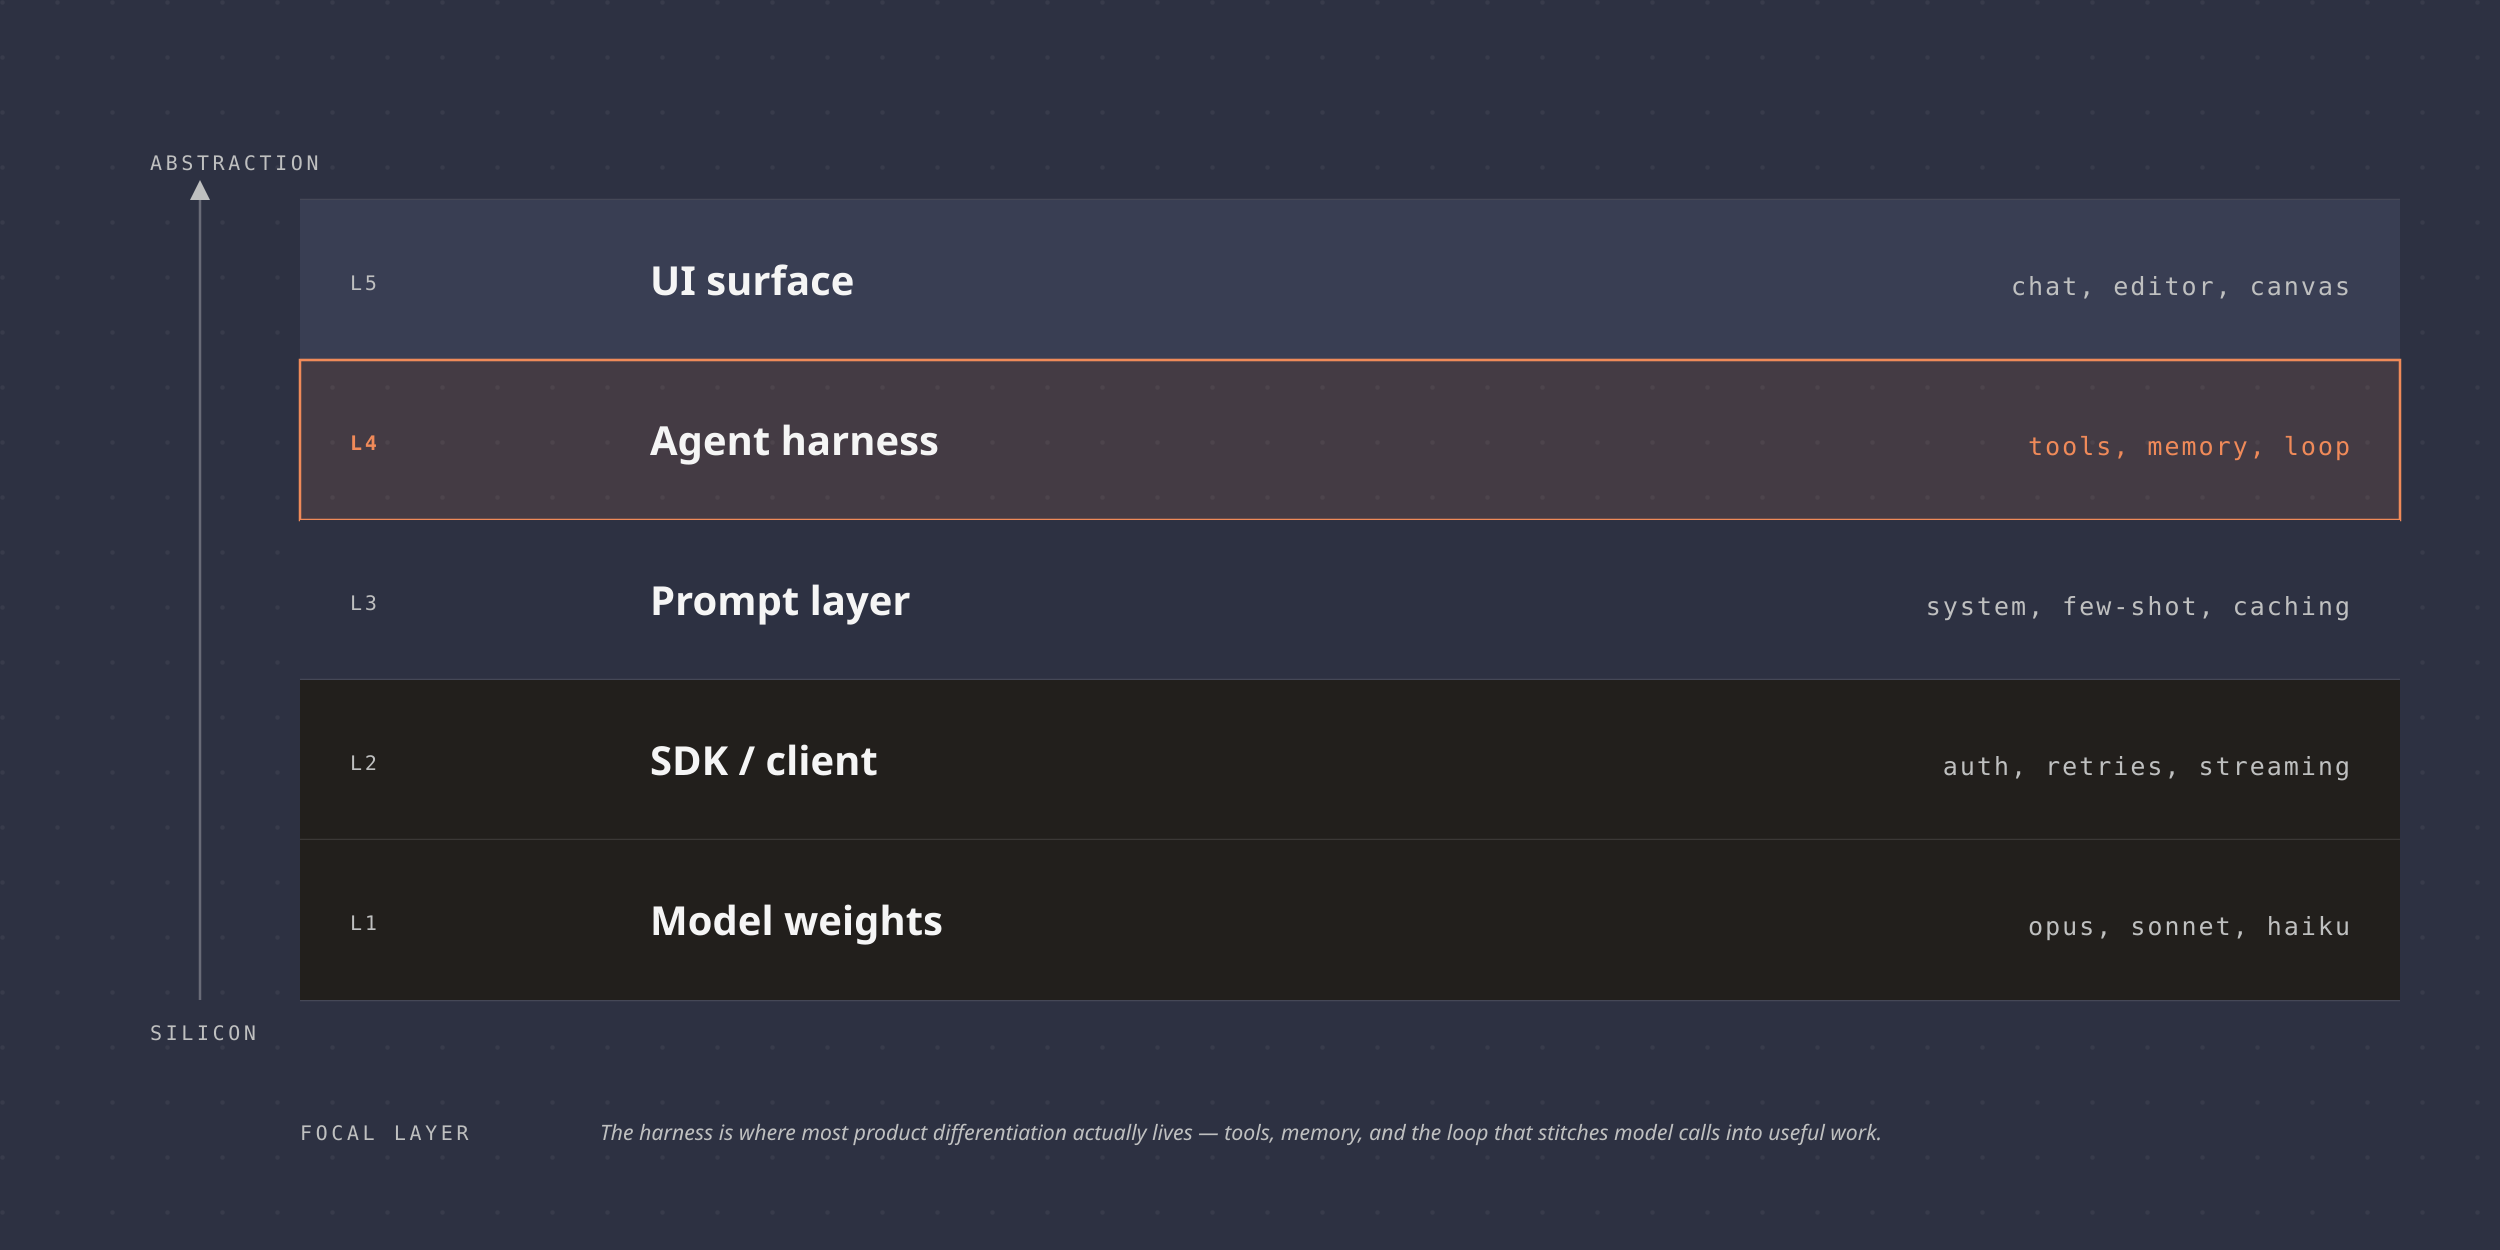
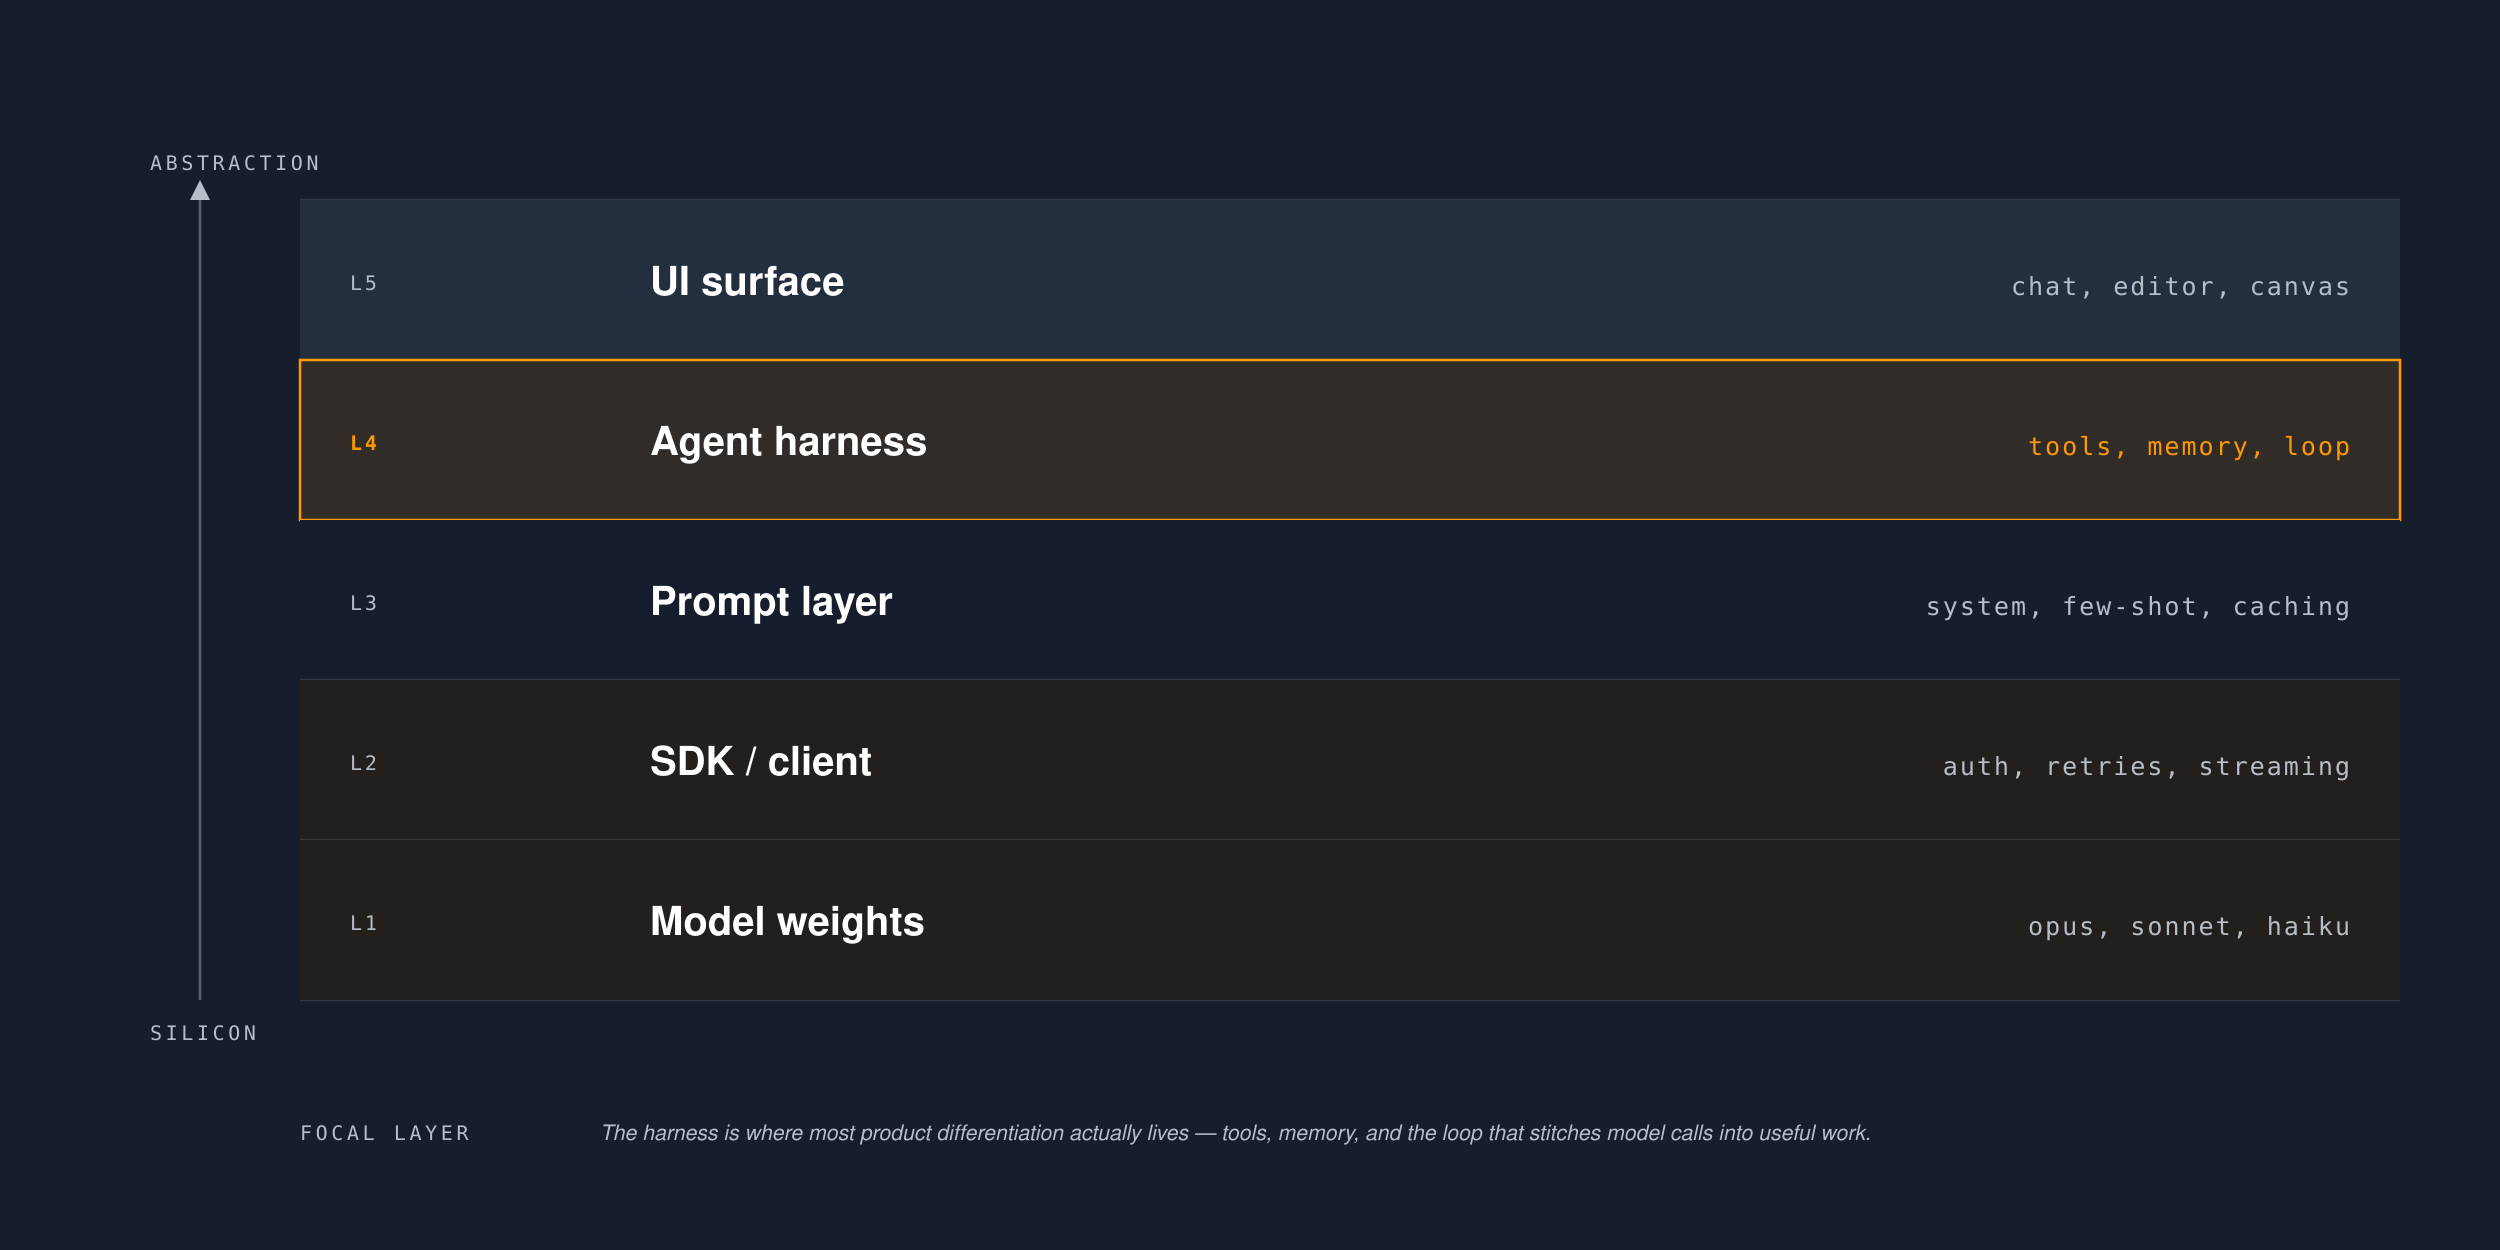
<svg xmlns="http://www.w3.org/2000/svg" viewBox="0 0 1000 500" role="img" aria-labelledby="layers-dark-title layers-dark-desc">
  <defs>
    <style>
/* page-css */
@font-face { font-family: 'Amazon Ember'; font-weight: 300; font-style: normal; src: local('Amazon Ember Light'), local('Amazon Ember'); }
@font-face { font-family: 'Amazon Ember'; font-weight: 400; font-style: normal; src: local('Amazon Ember'); }
@font-face { font-family: 'Amazon Ember'; font-weight: 400; font-style: italic; src: local('Amazon Ember Italic'), local('Amazon Ember'); }
@font-face { font-family: 'Amazon Ember'; font-weight: 600; font-style: normal; src: local('Amazon Ember Medium'), local('Amazon Ember'); }
@font-face { font-family: 'Amazon Ember'; font-weight: 700; font-style: normal; src: local('Amazon Ember Bold'), local('Amazon Ember'); }
@font-face { font-family: 'Amazon Ember'; font-weight: 800; font-style: normal; src: local('Amazon Ember Heavy'), local('Amazon Ember'); }
@font-face { font-family: 'Amazon Ember Mono'; font-weight: 400; font-style: normal; src: local('Amazon Ember Mono'); }
@font-face { font-family: 'Amazon Ember Mono'; font-weight: 700; font-style: normal; src: local('Amazon Ember Mono Bold'), local('Amazon Ember Mono'); }
/* /page-css */
    </style>
-     <pattern id="dots" width="22" height="22" patternUnits="userSpaceOnUse">
-       <circle cx="1" cy="1" r="0.9" fill="rgba(245,245,245,0.10)" />
-     </pattern>
  </defs>
-   <rect width="100%" height="100%" fill="#2d3142" />
-   <rect width="100%" height="100%" fill="url(#dots)" opacity="0.55" />
-   <text x="60" y="68" fill="#bfc0c0" font-size="8" font-family="'Geist Mono', monospace" letter-spacing="0.18em">ABSTRACTION</text>
-   <line x1="80" y1="80" x2="80" y2="400" stroke="rgba(245,245,245,0.30)" stroke-width="1" />
-   <polygon points="76,80 84,80 80,72" fill="#bfc0c0" />
-   <text x="60" y="416" fill="#bfc0c0" font-size="8" font-family="'Geist Mono', monospace" letter-spacing="0.18em">SILICON</text>
-   <line x1="120" y1="80" x2="960" y2="80" stroke="rgba(245,245,245,0.12)" stroke-width="1" />
-   <line x1="120" y1="400" x2="960" y2="400" stroke="rgba(245,245,245,0.12)" stroke-width="1" />
-   <rect x="120" y="80" width="840" height="64" fill="#393e53" />
-   <line x1="120" y1="144" x2="960" y2="144" stroke="rgba(245,245,245,0.12)" stroke-width="1" />
-   <text x="140" y="116" fill="#bfc0c0" font-size="8" font-family="'Geist Mono', monospace" letter-spacing="0.14em">L5</text>
-   <text x="260" y="118" fill="#f5f5f5" font-size="16" font-weight="600" font-family="'Geist', sans-serif">UI surface</text>
-   <text x="940" y="118" fill="#bfc0c0" font-size="10" font-family="'Geist Mono', monospace" text-anchor="end" letter-spacing="0.08em">chat, editor, canvas</text>
-   <rect x="120" y="144" width="840" height="64" fill="rgba(240,138,89,0.12)" />
-   <rect x="120" y="144" width="840" height="64" fill="none" stroke="#f08a59" stroke-width="1" />
-   <text x="140" y="180" fill="#f08a59" font-size="8" font-family="'Geist Mono', monospace" letter-spacing="0.14em" font-weight="600">L4</text>
-   <text x="260" y="182" fill="#f5f5f5" font-size="16" font-weight="600" font-family="'Geist', sans-serif">Agent harness</text>
-   <text x="940" y="182" fill="#f08a59" font-size="10" font-family="'Geist Mono', monospace" text-anchor="end" letter-spacing="0.08em">tools, memory, loop</text>
-   <rect x="120" y="208" width="840" height="64" fill="#2d3142" />
-   <line x1="120" y1="272" x2="960" y2="272" stroke="rgba(245,245,245,0.12)" stroke-width="1" />
-   <text x="140" y="244" fill="#bfc0c0" font-size="8" font-family="'Geist Mono', monospace" letter-spacing="0.14em">L3</text>
-   <text x="260" y="246" fill="#f5f5f5" font-size="16" font-weight="600" font-family="'Geist', sans-serif">Prompt layer</text>
-   <text x="940" y="246" fill="#bfc0c0" font-size="10" font-family="'Geist Mono', monospace" text-anchor="end" letter-spacing="0.08em">system, few-shot, caching</text>
+   <rect width="100%" height="100%" fill="#161E2D" />
+   <text x="60" y="68" fill="#B6BEC9" font-size="8" font-family="'Amazon Ember Mono', ui-monospace, monospace" letter-spacing="0.18em">ABSTRACTION</text>
+   <line x1="80" y1="80" x2="80" y2="400" stroke="rgba(255,255,255,0.30)" stroke-width="1" />
+   <polygon points="76,80 84,80 80,72" fill="#B6BEC9" />
+   <text x="60" y="416" fill="#B6BEC9" font-size="8" font-family="'Amazon Ember Mono', ui-monospace, monospace" letter-spacing="0.18em">SILICON</text>
+   <line x1="120" y1="80" x2="960" y2="80" stroke="rgba(255,255,255,0.12)" stroke-width="1" />
+   <line x1="120" y1="400" x2="960" y2="400" stroke="rgba(255,255,255,0.12)" stroke-width="1" />
+   <rect x="120" y="80" width="840" height="64" fill="#232F3E" />
+   <line x1="120" y1="144" x2="960" y2="144" stroke="rgba(255,255,255,0.12)" stroke-width="1" />
+   <text x="140" y="116" fill="#B6BEC9" font-size="8" font-family="'Amazon Ember Mono', ui-monospace, monospace" letter-spacing="0.14em">L5</text>
+   <text x="260" y="118" fill="#FFFFFF" font-size="16" font-weight="600" font-family="'Amazon Ember', 'Helvetica Neue', Helvetica, Arial, sans-serif">UI surface</text>
+   <text x="940" y="118" fill="#B6BEC9" font-size="10" font-family="'Amazon Ember Mono', ui-monospace, monospace" text-anchor="end" letter-spacing="0.08em">chat, editor, canvas</text>
+   <rect x="120" y="144" width="840" height="64" fill="rgba(255,153,0,0.12)" />
+   <rect x="120" y="144" width="840" height="64" fill="none" stroke="#FF9900" stroke-width="1" />
+   <text x="140" y="180" fill="#FF9900" font-size="8" font-family="'Amazon Ember Mono', ui-monospace, monospace" letter-spacing="0.14em" font-weight="600">L4</text>
+   <text x="260" y="182" fill="#FFFFFF" font-size="16" font-weight="600" font-family="'Amazon Ember', 'Helvetica Neue', Helvetica, Arial, sans-serif">Agent harness</text>
+   <text x="940" y="182" fill="#FF9900" font-size="10" font-family="'Amazon Ember Mono', ui-monospace, monospace" text-anchor="end" letter-spacing="0.08em">tools, memory, loop</text>
+   <rect x="120" y="208" width="840" height="64" fill="#161E2D" />
+   <line x1="120" y1="272" x2="960" y2="272" stroke="rgba(255,255,255,0.12)" stroke-width="1" />
+   <text x="140" y="244" fill="#B6BEC9" font-size="8" font-family="'Amazon Ember Mono', ui-monospace, monospace" letter-spacing="0.14em">L3</text>
+   <text x="260" y="246" fill="#FFFFFF" font-size="16" font-weight="600" font-family="'Amazon Ember', 'Helvetica Neue', Helvetica, Arial, sans-serif">Prompt layer</text>
+   <text x="940" y="246" fill="#B6BEC9" font-size="10" font-family="'Amazon Ember Mono', ui-monospace, monospace" text-anchor="end" letter-spacing="0.08em">system, few-shot, caching</text>
  <rect x="120" y="272" width="840" height="64" fill="#221f1c" />
-   <line x1="120" y1="336" x2="960" y2="336" stroke="rgba(245,245,245,0.12)" stroke-width="1" />
-   <text x="140" y="308" fill="#bfc0c0" font-size="8" font-family="'Geist Mono', monospace" letter-spacing="0.14em">L2</text>
-   <text x="260" y="310" fill="#f5f5f5" font-size="16" font-weight="600" font-family="'Geist', sans-serif">SDK / client</text>
-   <text x="940" y="310" fill="#bfc0c0" font-size="10" font-family="'Geist Mono', monospace" text-anchor="end" letter-spacing="0.08em">auth, retries, streaming</text>
+   <line x1="120" y1="336" x2="960" y2="336" stroke="rgba(255,255,255,0.12)" stroke-width="1" />
+   <text x="140" y="308" fill="#B6BEC9" font-size="8" font-family="'Amazon Ember Mono', ui-monospace, monospace" letter-spacing="0.14em">L2</text>
+   <text x="260" y="310" fill="#FFFFFF" font-size="16" font-weight="600" font-family="'Amazon Ember', 'Helvetica Neue', Helvetica, Arial, sans-serif">SDK / client</text>
+   <text x="940" y="310" fill="#B6BEC9" font-size="10" font-family="'Amazon Ember Mono', ui-monospace, monospace" text-anchor="end" letter-spacing="0.08em">auth, retries, streaming</text>
  <rect x="120" y="336" width="840" height="64" fill="#221f1c" />
-   <text x="140" y="372" fill="#bfc0c0" font-size="8" font-family="'Geist Mono', monospace" letter-spacing="0.14em">L1</text>
-   <text x="260" y="374" fill="#f5f5f5" font-size="16" font-weight="600" font-family="'Geist', sans-serif">Model weights</text>
-   <text x="940" y="374" fill="#bfc0c0" font-size="10" font-family="'Geist Mono', monospace" text-anchor="end" letter-spacing="0.08em">opus, sonnet, haiku</text>
-   <text x="120" y="456" fill="#bfc0c0" font-size="8" font-family="'Geist Mono', monospace" letter-spacing="0.18em">FOCAL LAYER</text>
-   <text x="240" y="456" fill="#bfc0c0" font-size="8.5" font-family="'Geist', sans-serif" font-style="italic">The harness is where most product differentiation actually lives — tools, memory, and the loop that stitches model calls into useful work.</text>
+   <text x="140" y="372" fill="#B6BEC9" font-size="8" font-family="'Amazon Ember Mono', ui-monospace, monospace" letter-spacing="0.14em">L1</text>
+   <text x="260" y="374" fill="#FFFFFF" font-size="16" font-weight="600" font-family="'Amazon Ember', 'Helvetica Neue', Helvetica, Arial, sans-serif">Model weights</text>
+   <text x="940" y="374" fill="#B6BEC9" font-size="10" font-family="'Amazon Ember Mono', ui-monospace, monospace" text-anchor="end" letter-spacing="0.08em">opus, sonnet, haiku</text>
+   <text x="120" y="456" fill="#B6BEC9" font-size="8" font-family="'Amazon Ember Mono', ui-monospace, monospace" letter-spacing="0.18em">FOCAL LAYER</text>
+   <text x="240" y="456" fill="#B6BEC9" font-size="8.5" font-family="'Amazon Ember', 'Helvetica Neue', Helvetica, Arial, sans-serif" font-style="italic">The harness is where most product differentiation actually lives — tools, memory, and the loop that stitches model calls into useful work.</text>
</svg>
